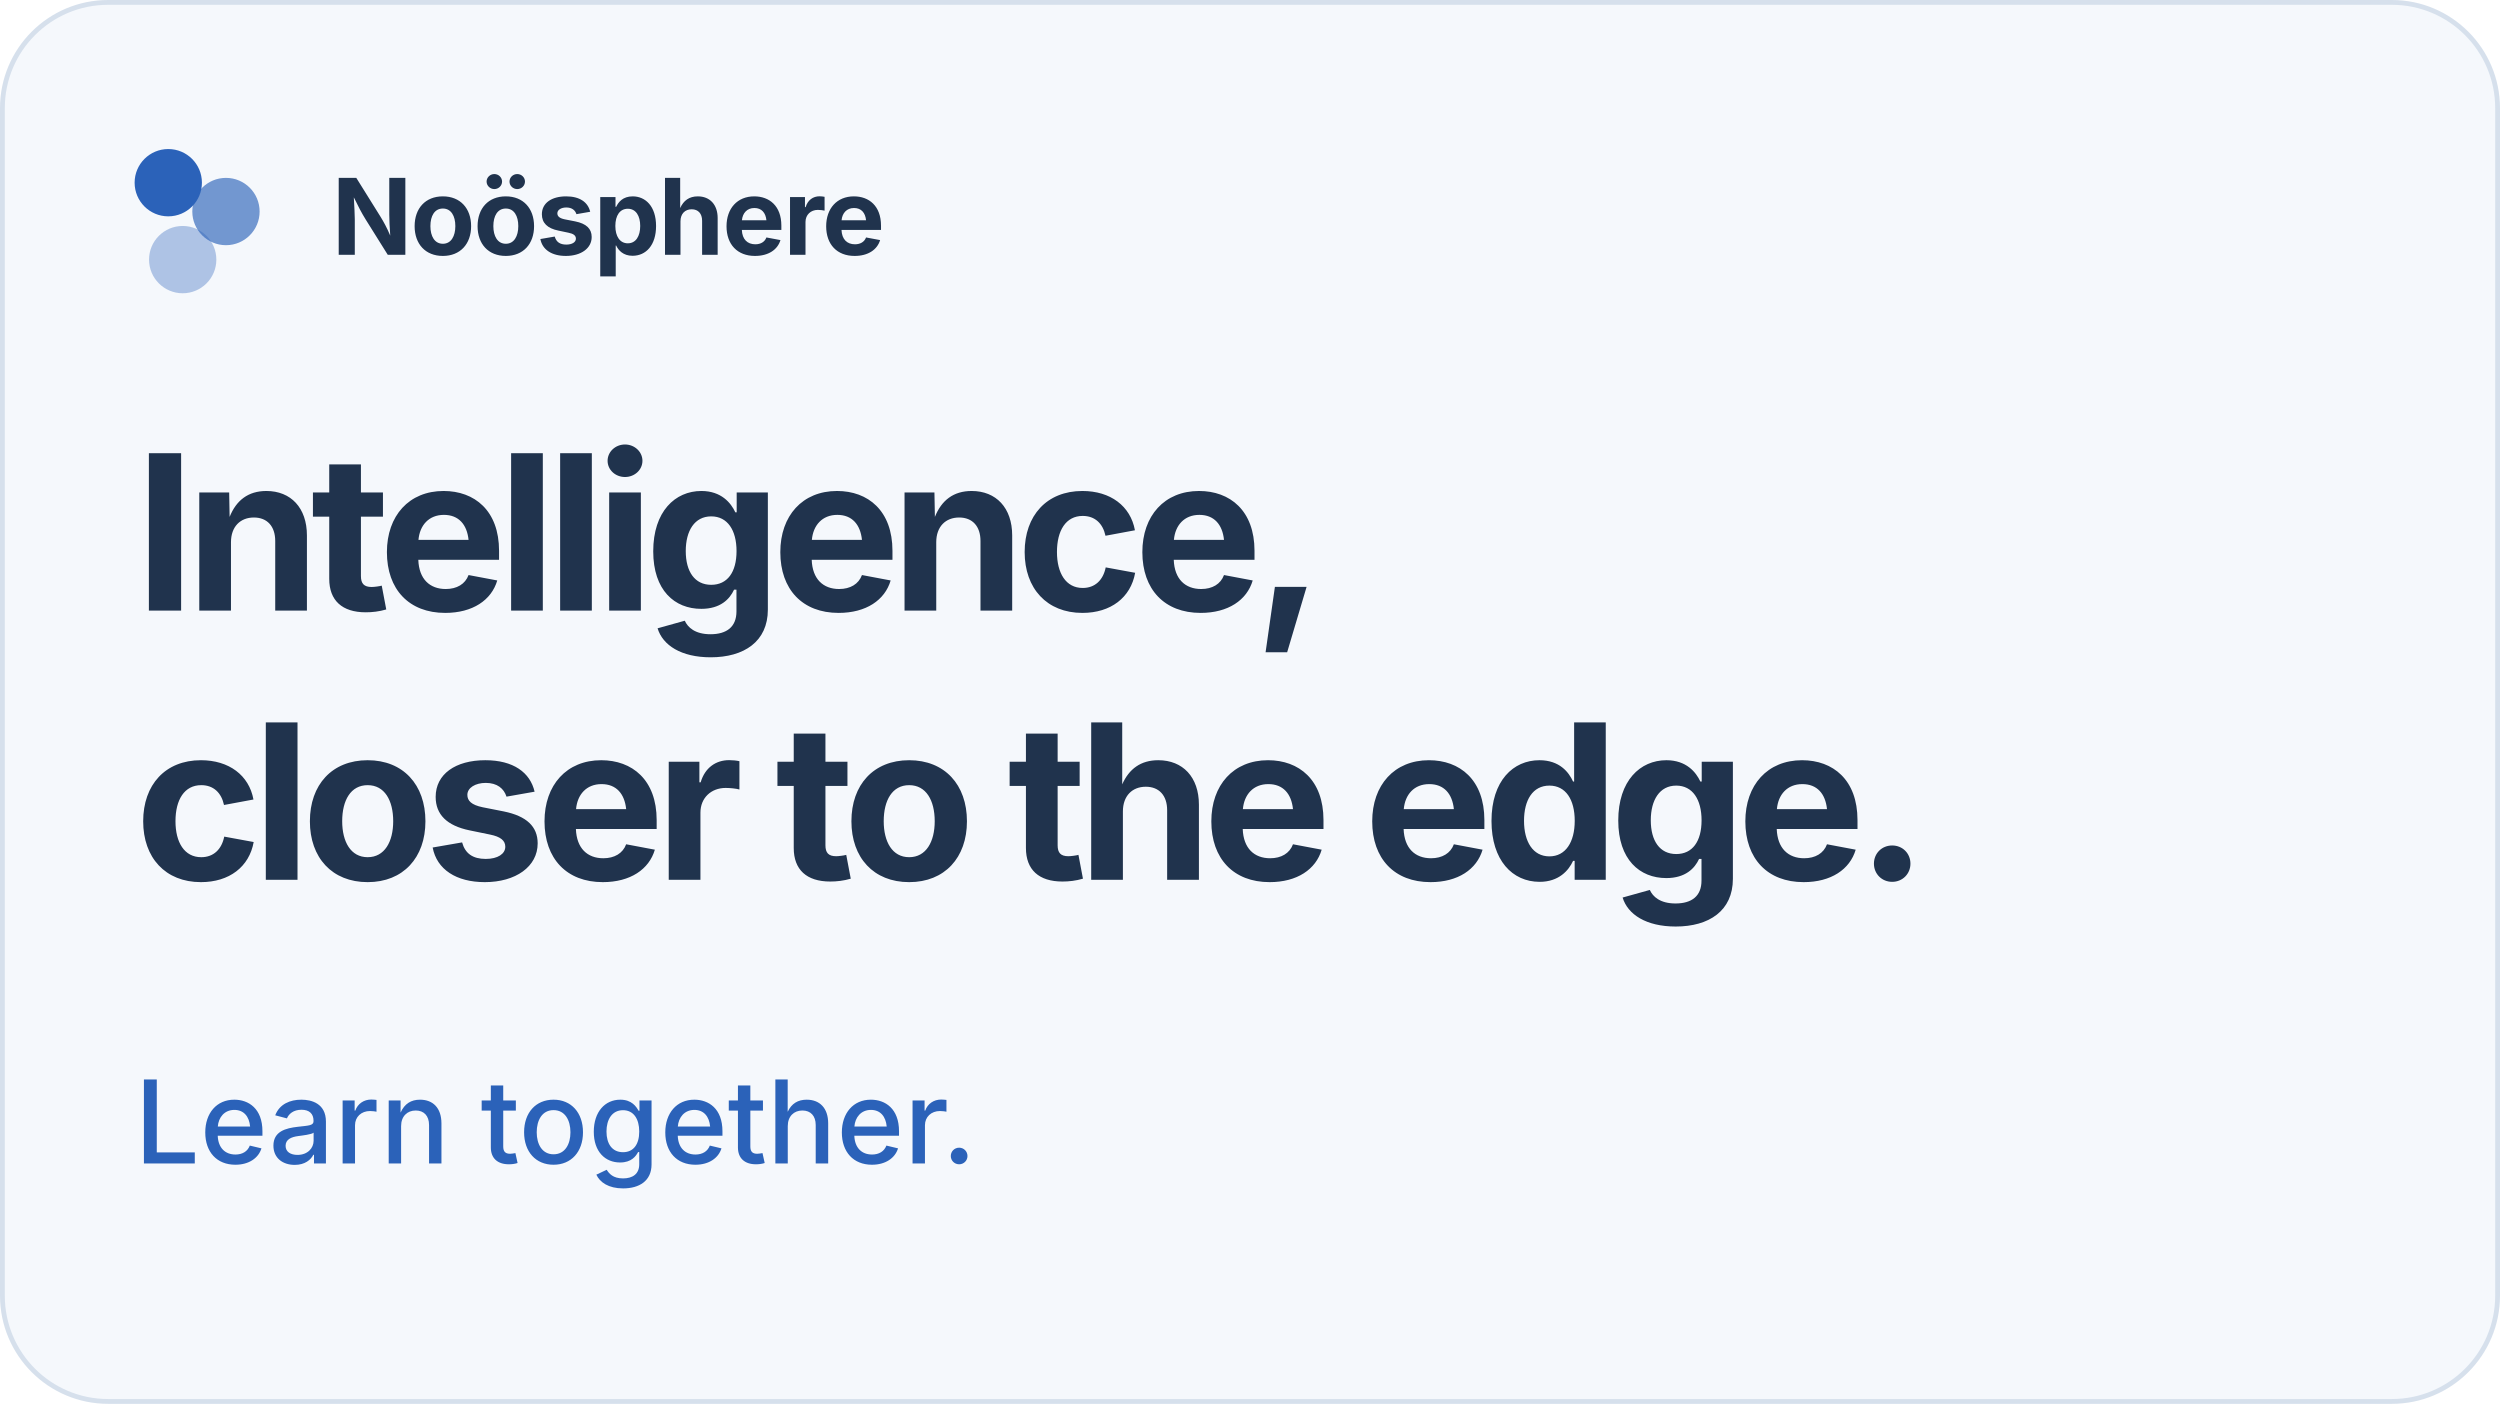
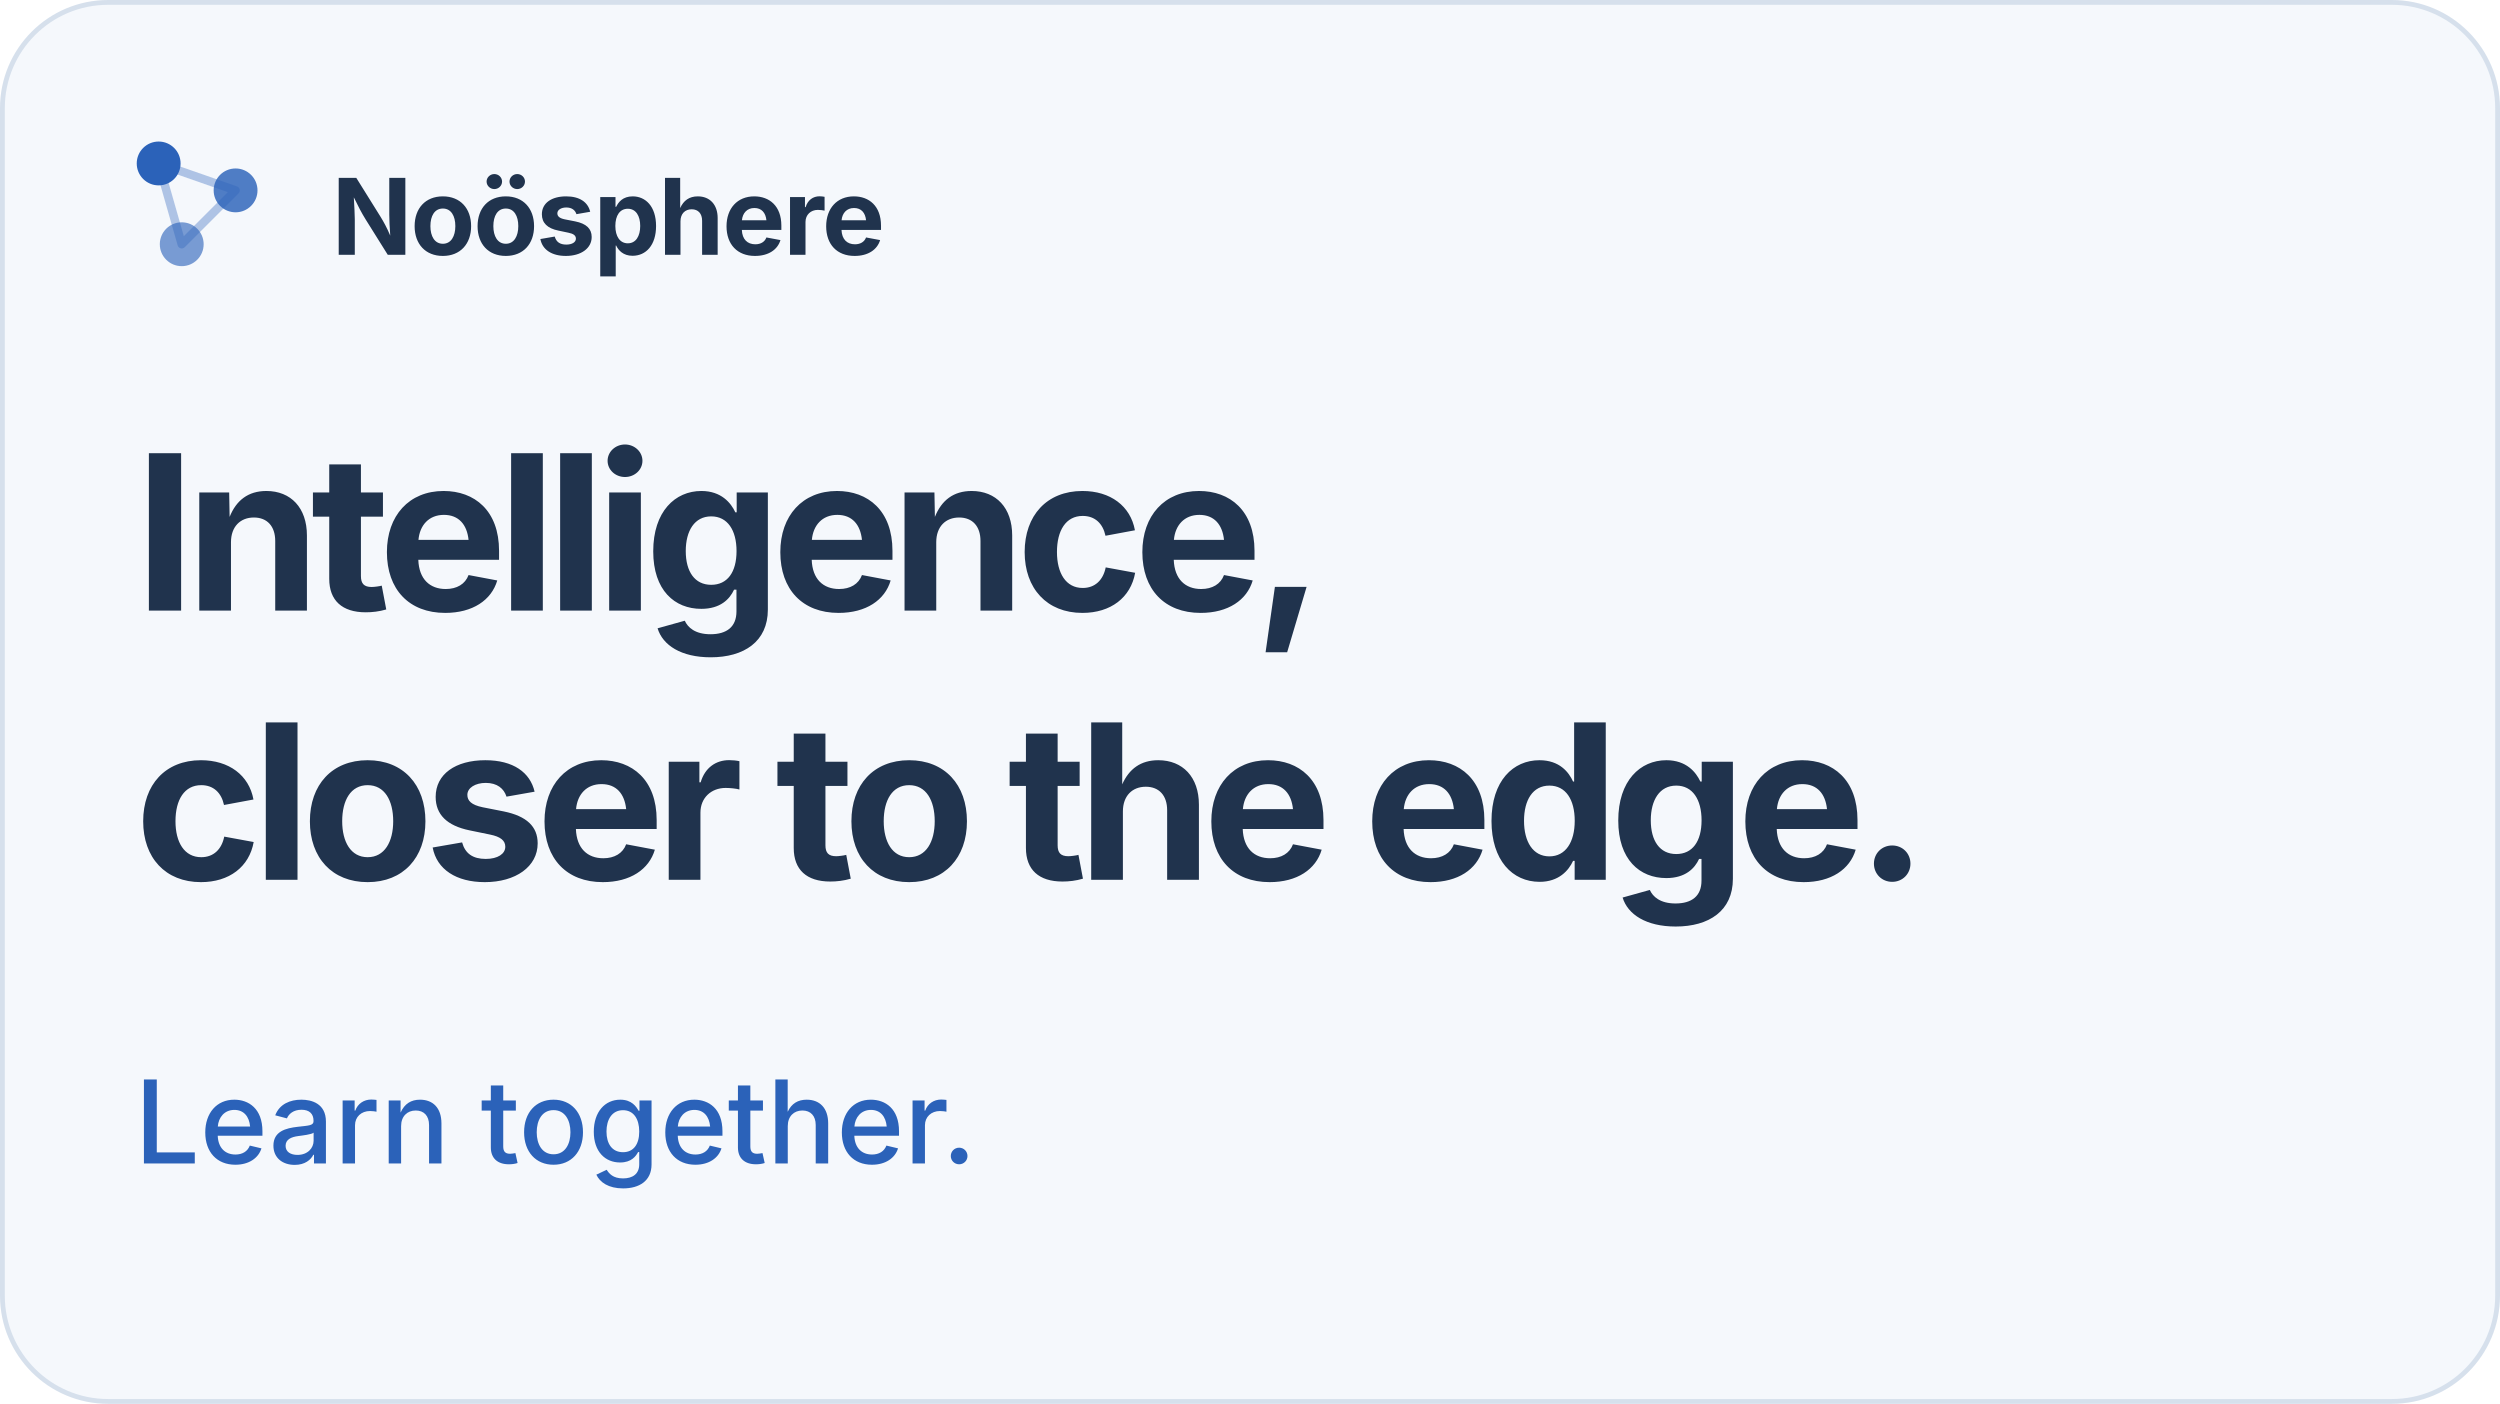
<svg xmlns="http://www.w3.org/2000/svg" width="520" height="292" viewBox="0 0 520 292" role="img" aria-labelledby="title desc">
  <style>
  text {font-family:Inter,system-ui,-apple-system,Segoe UI,sans-serif}
  .phrase {opacity:0;animation:words 12s ease-in-out infinite}
  .p1 {opacity:1} .p2 {animation-delay:-8s} .p3 {animation-delay:-4s}
  .flow {animation:flow 5s linear infinite}
  .pulse {transform-origin:center;animation:pulse 4s ease-in-out infinite}
  @keyframes words {0%,30%,100%{opacity:0} 5%,25%{opacity:1} 33%,99%{opacity:0}}
  @keyframes flow {to{stroke-dashoffset:-76}}
  @keyframes pulse {50%{opacity:.4}}
  @media(prefers-reduced-motion:reduce) {.phrase,.flow,.pulse{animation:none} .p1{opacity:1} .p2,.p3{display:none}}

</style>
  <rect x=".5" y=".5" width="519" height="291" rx="22" fill="#f5f8fc" stroke="#d6e0ec" />
-   <g transform="translate(28 36)" fill="#2b62b9">
-     <circle cx="7" cy="2" r="7" />
-     <circle cx="19" cy="8" r="7" opacity=".65" />
-     <circle cx="10" cy="18" r="7" opacity=".35" />
+   <g transform="translate(25 26) scale(.8)">
+     <g fill="#2b62b9" stroke="#2b62b9" stroke-linecap="round" stroke-linejoin="round">
+       <path d="M10 10L30 17L16 31Z" fill="none" stroke-width="2.2" opacity=".35" />
+       <circle cx="10" cy="10" r="5.7" stroke="none" />
+       <circle cx="30" cy="17" r="5.7" stroke="none" opacity=".82" />
+       <circle cx="16" cy="31" r="5.7" stroke="none" opacity=".62" />
+     </g>
  </g>
  <text x="69" y="53" fill="#20334d" font-size="22" font-weight="650" letter-spacing="-.4">Noösphere</text>
  <text x="28" y="127" fill="#20334d" font-size="45" font-weight="650" letter-spacing="-2">Intelligence,</text>
  <text x="28" y="183" fill="#20334d" font-size="45" font-weight="650" letter-spacing="-2">closer to the edge.</text>
  <g transform="translate(28 242)" font-size="24" font-weight="500">
    <text class="phrase p1" fill="#2b62b9" x="0" y="0">Learn together.</text>
    <text class="phrase p2" fill="#177d6b" x="0" y="0">Adapt efficiently.</text>
    <text class="phrase p3" fill="#7354b6" x="0" y="0">Build trust.</text>
  </g>
</svg>
